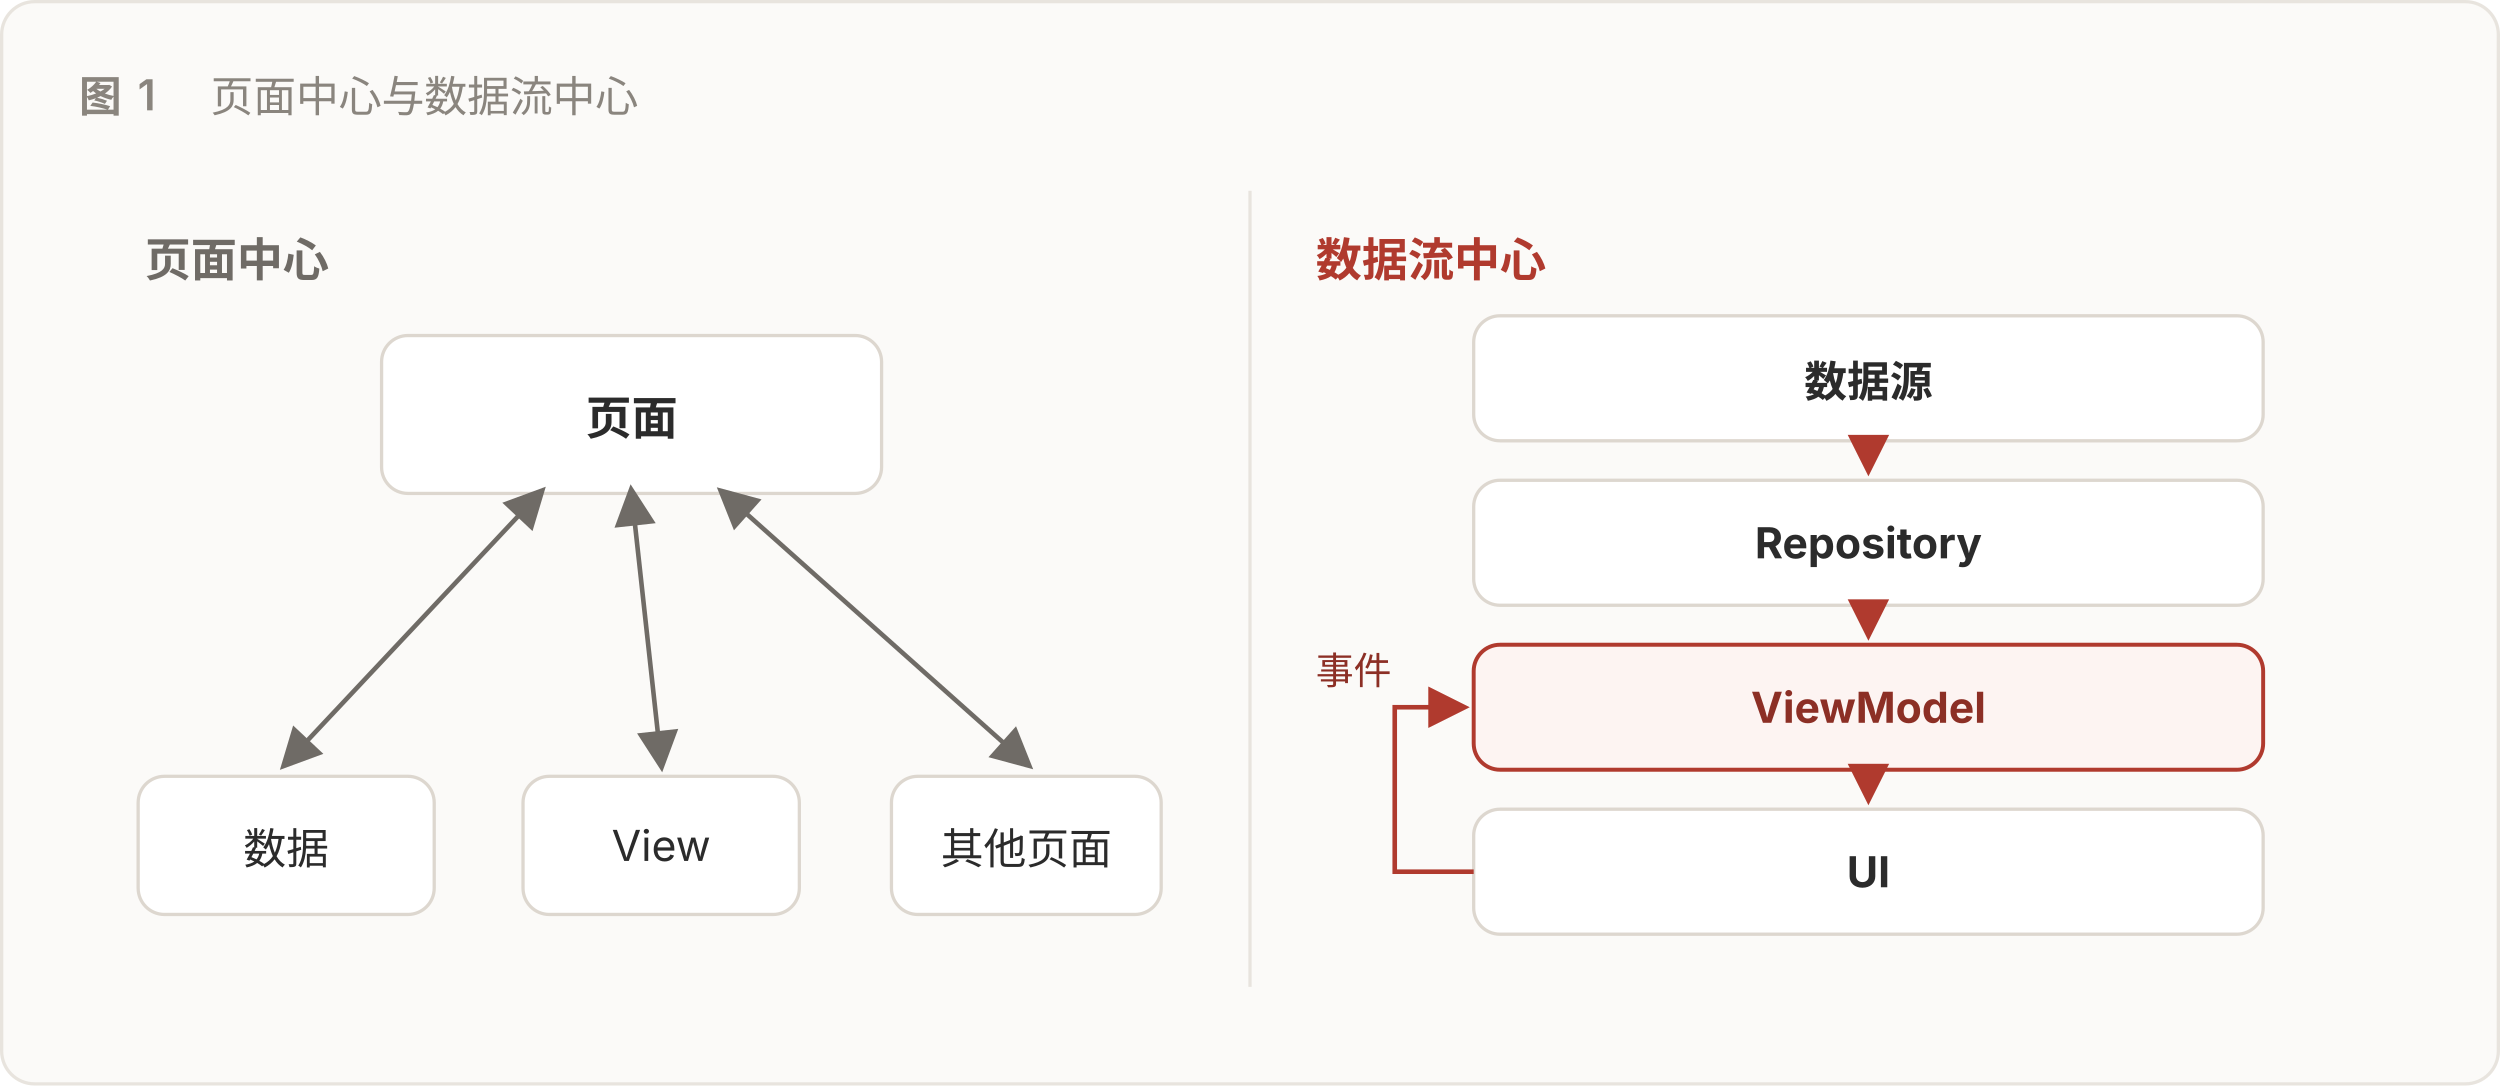
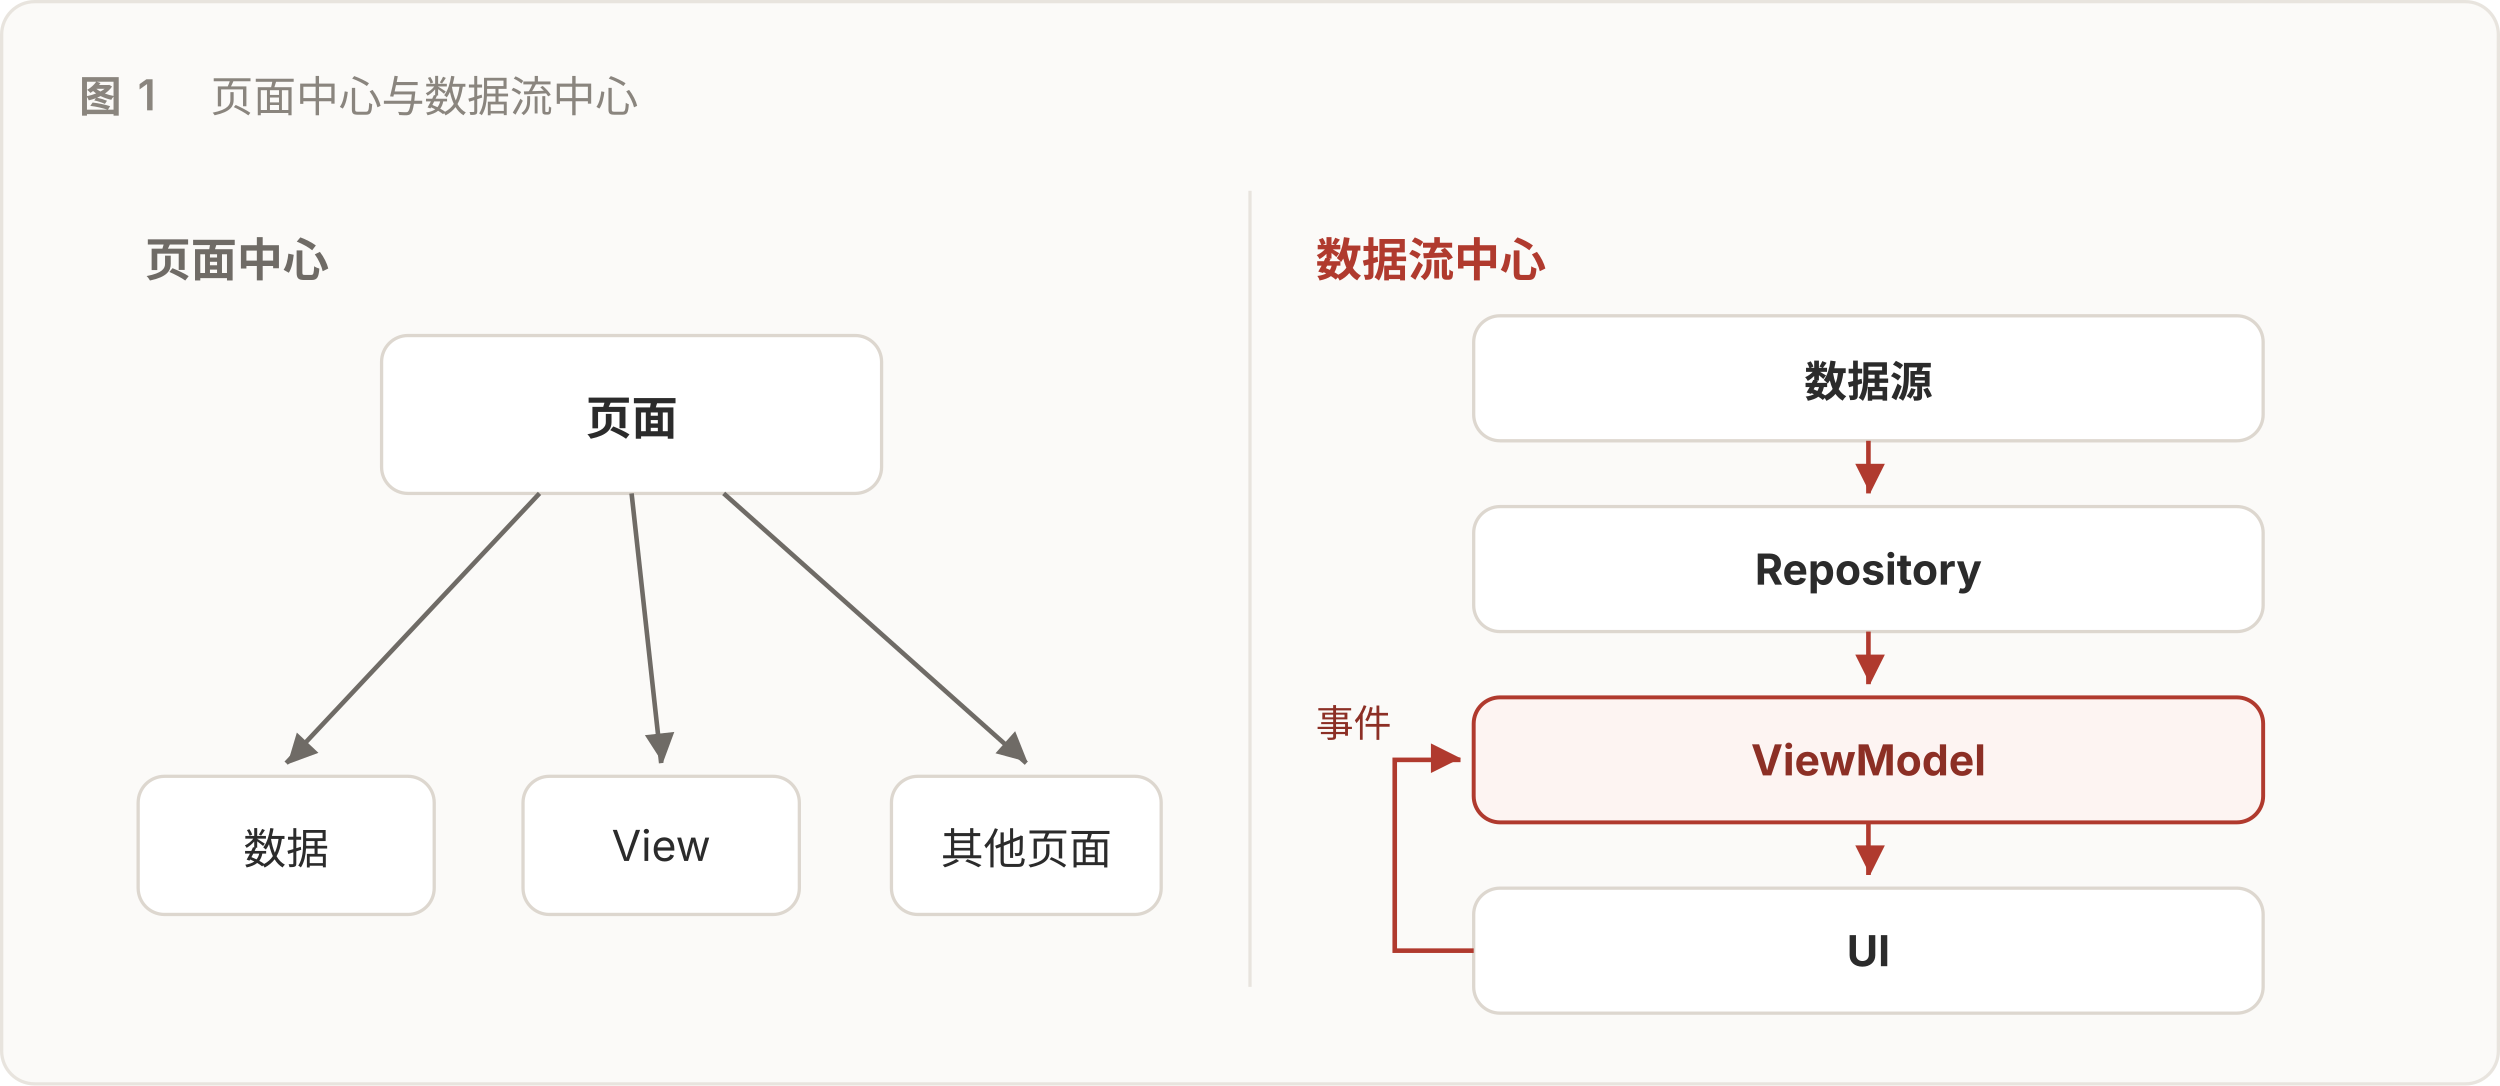
<svg xmlns="http://www.w3.org/2000/svg" viewBox="0 0 760 330" width="760" height="330" role="img" aria-label="页面中心由页面协调数据、视图和其他页面，数据流中心让数据沿固定链路到达界面，事件再返回">
  <rect x="0.5" y="0.5" width="759" height="329" rx="10" fill="var(--fig-bg, #fbfaf8)" stroke="var(--fig-border, #e8e4de)" />
  <defs>
-     <marker id="pvdArw" markerWidth="9" markerHeight="9" refX="7" refY="4.5" orient="auto-start-reverse">
+     <marker id="pvdArw" markerUnits="userSpaceOnUse" markerWidth="10" markerHeight="10" refX="9" refY="5" orient="auto">
      <path d="M0 0 L9 4.5 L0 9 Z" fill="var(--fig-muted, #6f6b66)" />
    </marker>
-     <marker id="pvdAccent" markerWidth="9" markerHeight="9" refX="7" refY="4.5" orient="auto-start-reverse">
+     <marker id="pvdAccent" markerUnits="userSpaceOnUse" markerWidth="10" markerHeight="10" refX="9" refY="5" orient="auto">
      <path d="M0 0 L9 4.5 L0 9 Z" fill="var(--fig-accent, #b03a2e)" />
    </marker>
  </defs>
  <g font-family="-apple-system, 'Segoe UI', 'Microsoft YaHei', 'PingFang SC', sans-serif">
    <text x="24" y="34" font-size="13" font-weight="600" fill="var(--fig-faint, #8a857e)" letter-spacing=".06em">图 1</text>
    <text x="64" y="34" font-size="13" fill="var(--fig-faint, #8a857e)">页面中心与数据流中心</text>
    <line x1="380" y1="58" x2="380" y2="300" stroke="var(--fig-border, #e8e4de)" />
    <text x="44" y="84" font-size="14" font-weight="700" fill="var(--fig-muted, #6f6b66)">页面中心</text>
    <rect x="116" y="102" width="152" height="48" rx="8" fill="var(--fig-card, #ffffff)" stroke="var(--fig-line, #ddd7cf)" />
    <text x="192" y="126" font-size="14" font-weight="700" fill="var(--fig-text, #2b2b2b)" text-anchor="middle" dominant-baseline="central">页面</text>
    <rect x="42" y="236" width="90" height="42" rx="8" fill="var(--fig-card, #ffffff)" stroke="var(--fig-line, #ddd7cf)" />
    <text x="87" y="257" font-size="13" fill="var(--fig-text, #2b2b2b)" text-anchor="middle" dominant-baseline="central">数据</text>
    <rect x="159" y="236" width="84" height="42" rx="8" fill="var(--fig-card, #ffffff)" stroke="var(--fig-line, #ddd7cf)" />
    <text x="201" y="257" font-size="13" fill="var(--fig-text, #2b2b2b)" text-anchor="middle" dominant-baseline="central">View</text>
    <rect x="271" y="236" width="82" height="42" rx="8" fill="var(--fig-card, #ffffff)" stroke="var(--fig-line, #ddd7cf)" />
    <text x="312" y="257" font-size="13" fill="var(--fig-text, #2b2b2b)" text-anchor="middle" dominant-baseline="central">其他页面</text>
    <g stroke="var(--fig-muted, #6f6b66)" stroke-width="1.4" fill="none">
-       <path d="M164 150 L87 232" marker-start="url(#pvdArw)" marker-end="url(#pvdArw)" />
-       <path d="M192 150 L201 232" marker-start="url(#pvdArw)" marker-end="url(#pvdArw)" />
-       <path d="M220 150 L312 232" marker-start="url(#pvdArw)" marker-end="url(#pvdArw)" />
+       <path d="M164 150 L87 232" marker-end="url(#pvdArw)" />
+       <path d="M192 150 L201 232" marker-end="url(#pvdArw)" />
+       <path d="M220 150 L312 232" marker-end="url(#pvdArw)" />
    </g>
    <text x="400" y="84" font-size="14" font-weight="700" fill="var(--fig-accent, #b03a2e)">数据流中心</text>
    <rect x="448" y="96" width="240" height="38" rx="8" fill="var(--fig-card, #ffffff)" stroke="var(--fig-line, #ddd7cf)" />
    <text x="568" y="115" font-size="13" font-weight="700" fill="var(--fig-text, #2b2b2b)" text-anchor="middle" dominant-baseline="central">数据源</text>
-     <rect x="448" y="146" width="240" height="38" rx="8" fill="var(--fig-card, #ffffff)" stroke="var(--fig-line, #ddd7cf)" />
-     <text x="568" y="165" font-size="13" font-weight="700" fill="var(--fig-text, #2b2b2b)" text-anchor="middle" dominant-baseline="central">Repository</text>
-     <rect x="448" y="196" width="240" height="38" rx="8" fill="var(--fig-accent-bg, #fdf4f2)" stroke="var(--fig-accent, #b03a2e)" stroke-width="1.2" />
-     <text x="568" y="215" font-size="13" font-weight="700" fill="var(--fig-accent-strong, #8c2f25)" text-anchor="middle" dominant-baseline="central">ViewModel</text>
-     <rect x="448" y="246" width="240" height="38" rx="8" fill="var(--fig-card, #ffffff)" stroke="var(--fig-line, #ddd7cf)" />
-     <text x="568" y="265" font-size="13" font-weight="700" fill="var(--fig-text, #2b2b2b)" text-anchor="middle" dominant-baseline="central">UI</text>
+     <rect x="448" y="154" width="240" height="38" rx="8" fill="var(--fig-card, #ffffff)" stroke="var(--fig-line, #ddd7cf)" />
+     <text x="568" y="173" font-size="13" font-weight="700" fill="var(--fig-text, #2b2b2b)" text-anchor="middle" dominant-baseline="central">Repository</text>
+     <rect x="448" y="212" width="240" height="38" rx="8" fill="var(--fig-accent-bg, #fdf4f2)" stroke="var(--fig-accent, #b03a2e)" stroke-width="1.2" />
+     <text x="568" y="231" font-size="13" font-weight="700" fill="var(--fig-accent-strong, #8c2f25)" text-anchor="middle" dominant-baseline="central">ViewModel</text>
+     <rect x="448" y="270" width="240" height="38" rx="8" fill="var(--fig-card, #ffffff)" stroke="var(--fig-line, #ddd7cf)" />
+     <text x="568" y="289" font-size="13" font-weight="700" fill="var(--fig-text, #2b2b2b)" text-anchor="middle" dominant-baseline="central">UI</text>
    <g stroke="var(--fig-accent, #b03a2e)" stroke-width="1.4" fill="none">
-       <path d="M568 134 V142" marker-end="url(#pvdAccent)" />
-       <path d="M568 184 V192" marker-end="url(#pvdAccent)" />
-       <path d="M568 234 V242" marker-end="url(#pvdAccent)" />
-       <path d="M448 265 H424 V215 H444" marker-end="url(#pvdAccent)" />
+       <path d="M568 134 V150" marker-end="url(#pvdAccent)" />
+       <path d="M568 192 V208" marker-end="url(#pvdAccent)" />
+       <path d="M568 250 V266" marker-end="url(#pvdAccent)" />
+       <path d="M448 289 H424 V231 H444" marker-end="url(#pvdAccent)" />
    </g>
-     <text x="400" y="208" font-size="11.5" fill="var(--fig-accent-strong, #8c2f25)">事件</text>
+     <text x="400" y="224" font-size="11.5" fill="var(--fig-accent-strong, #8c2f25)">事件</text>
  </g>
</svg>
